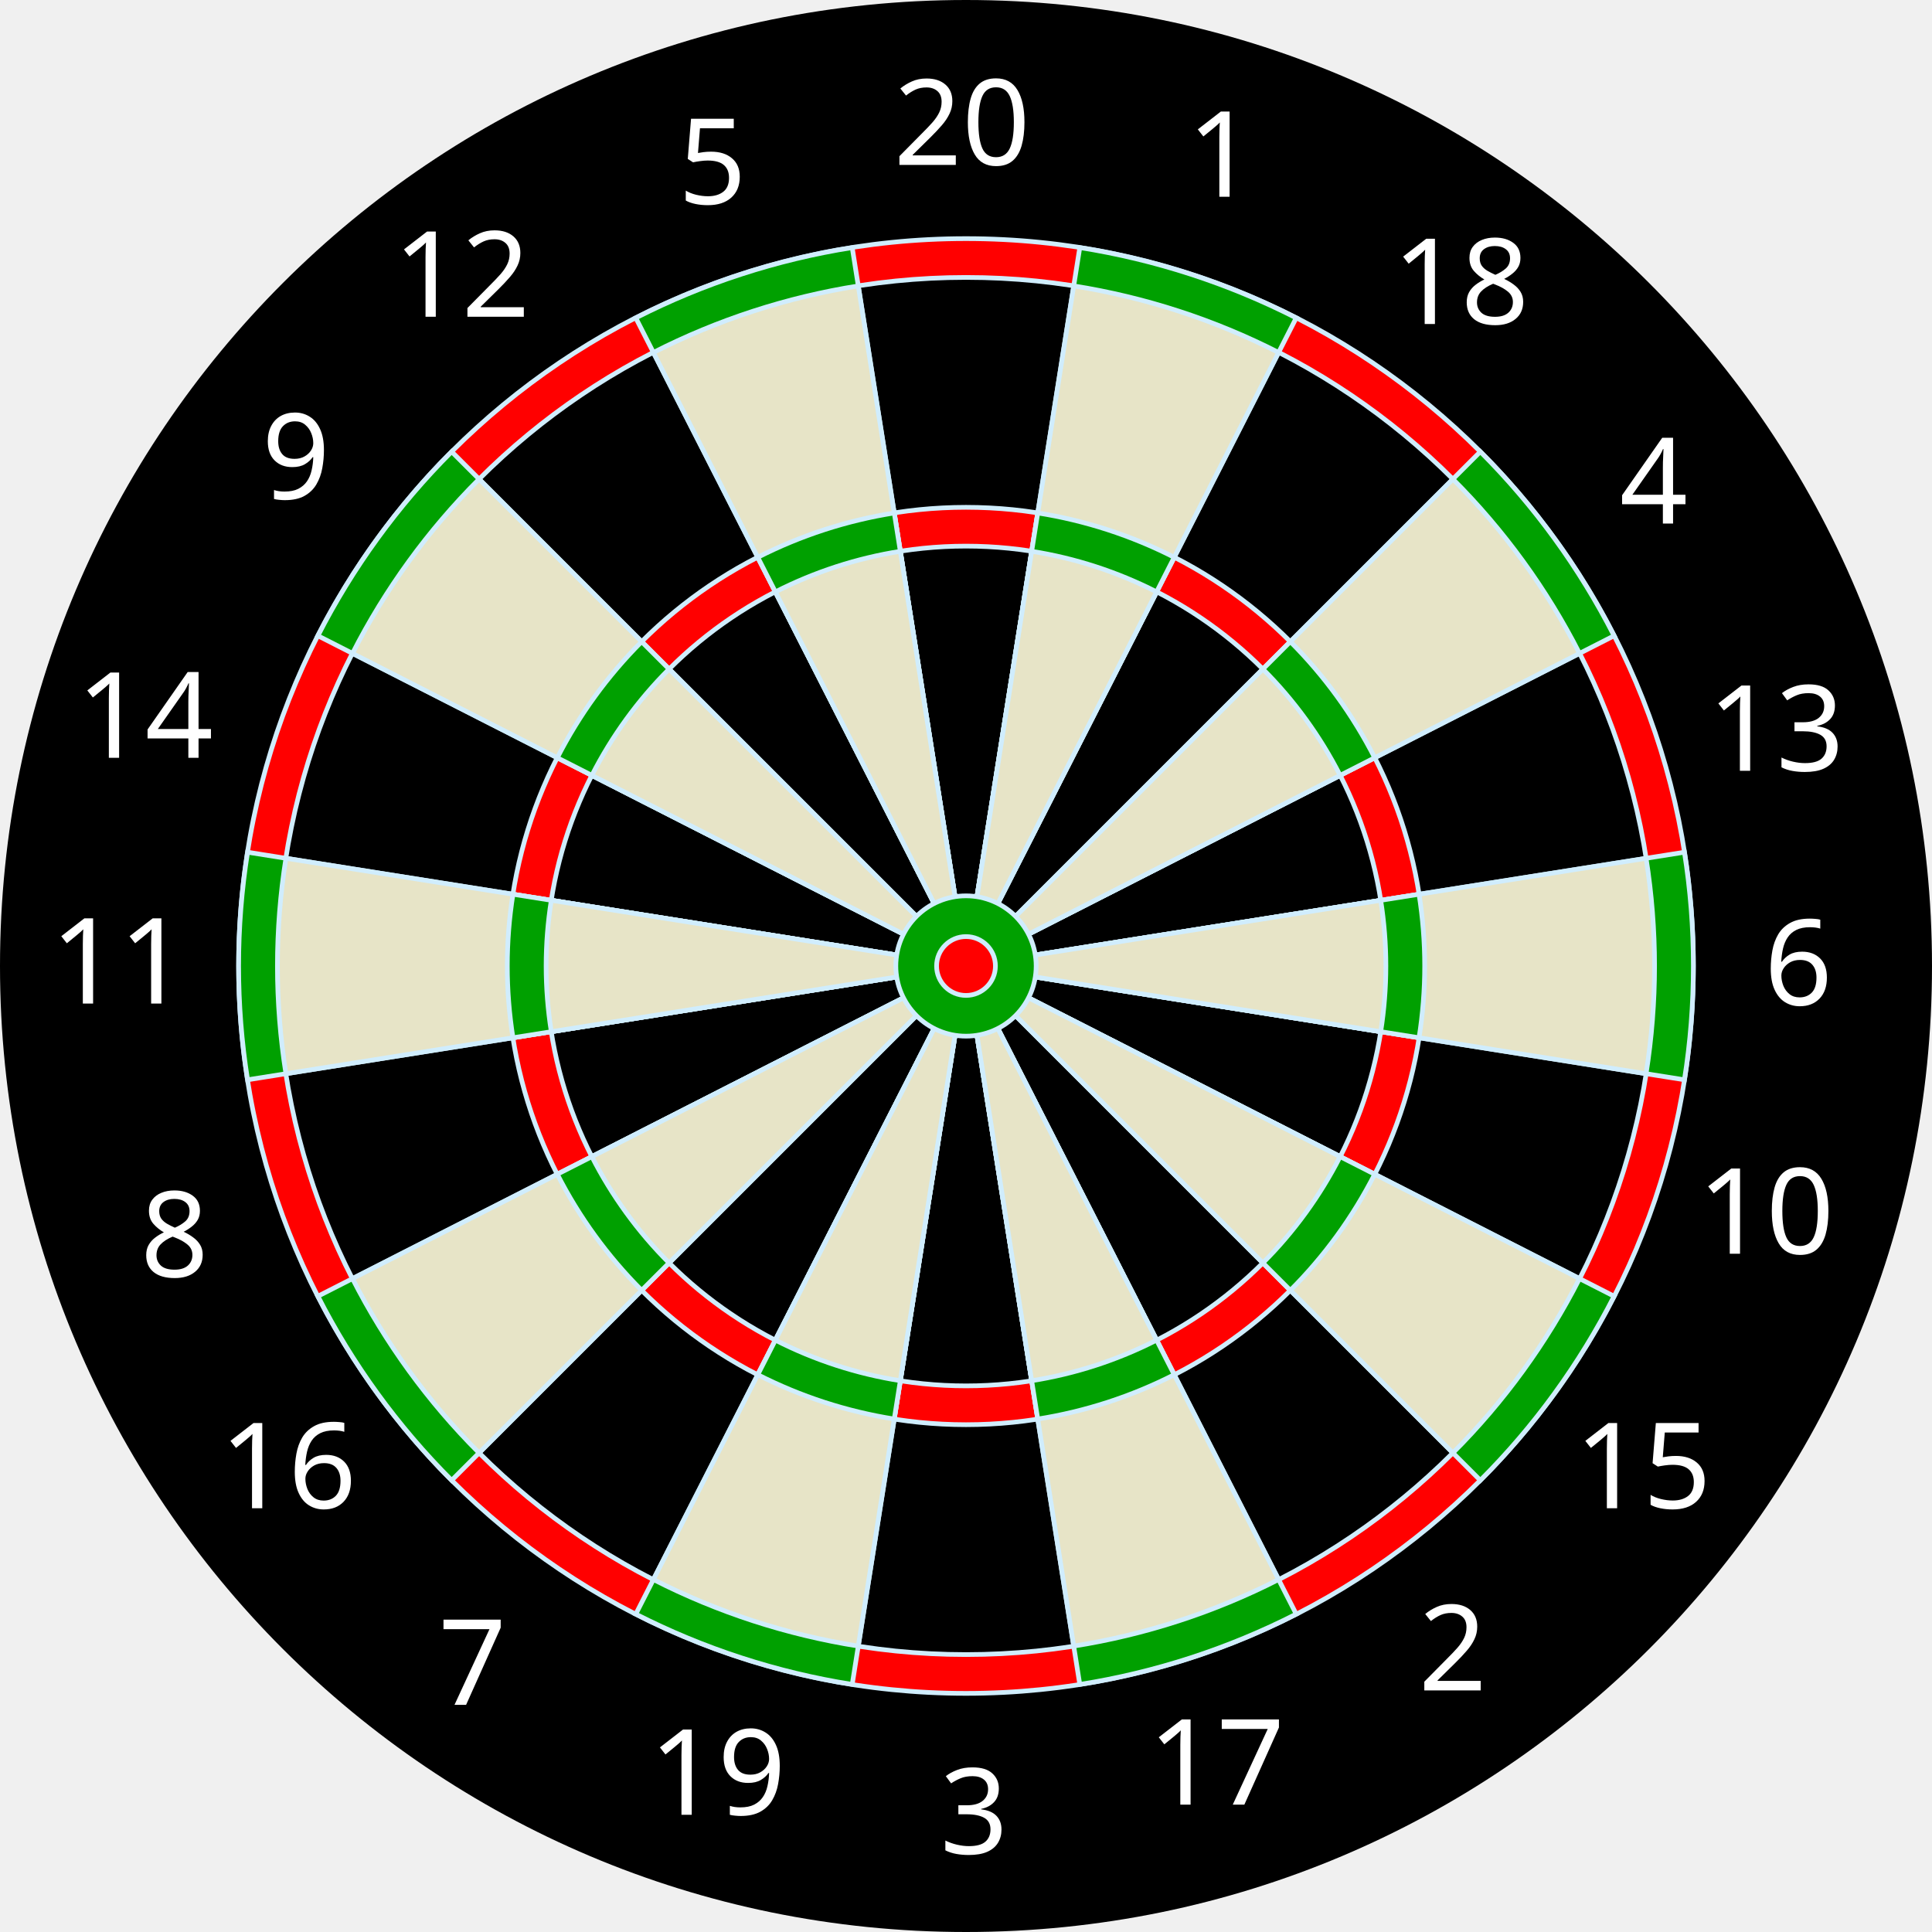
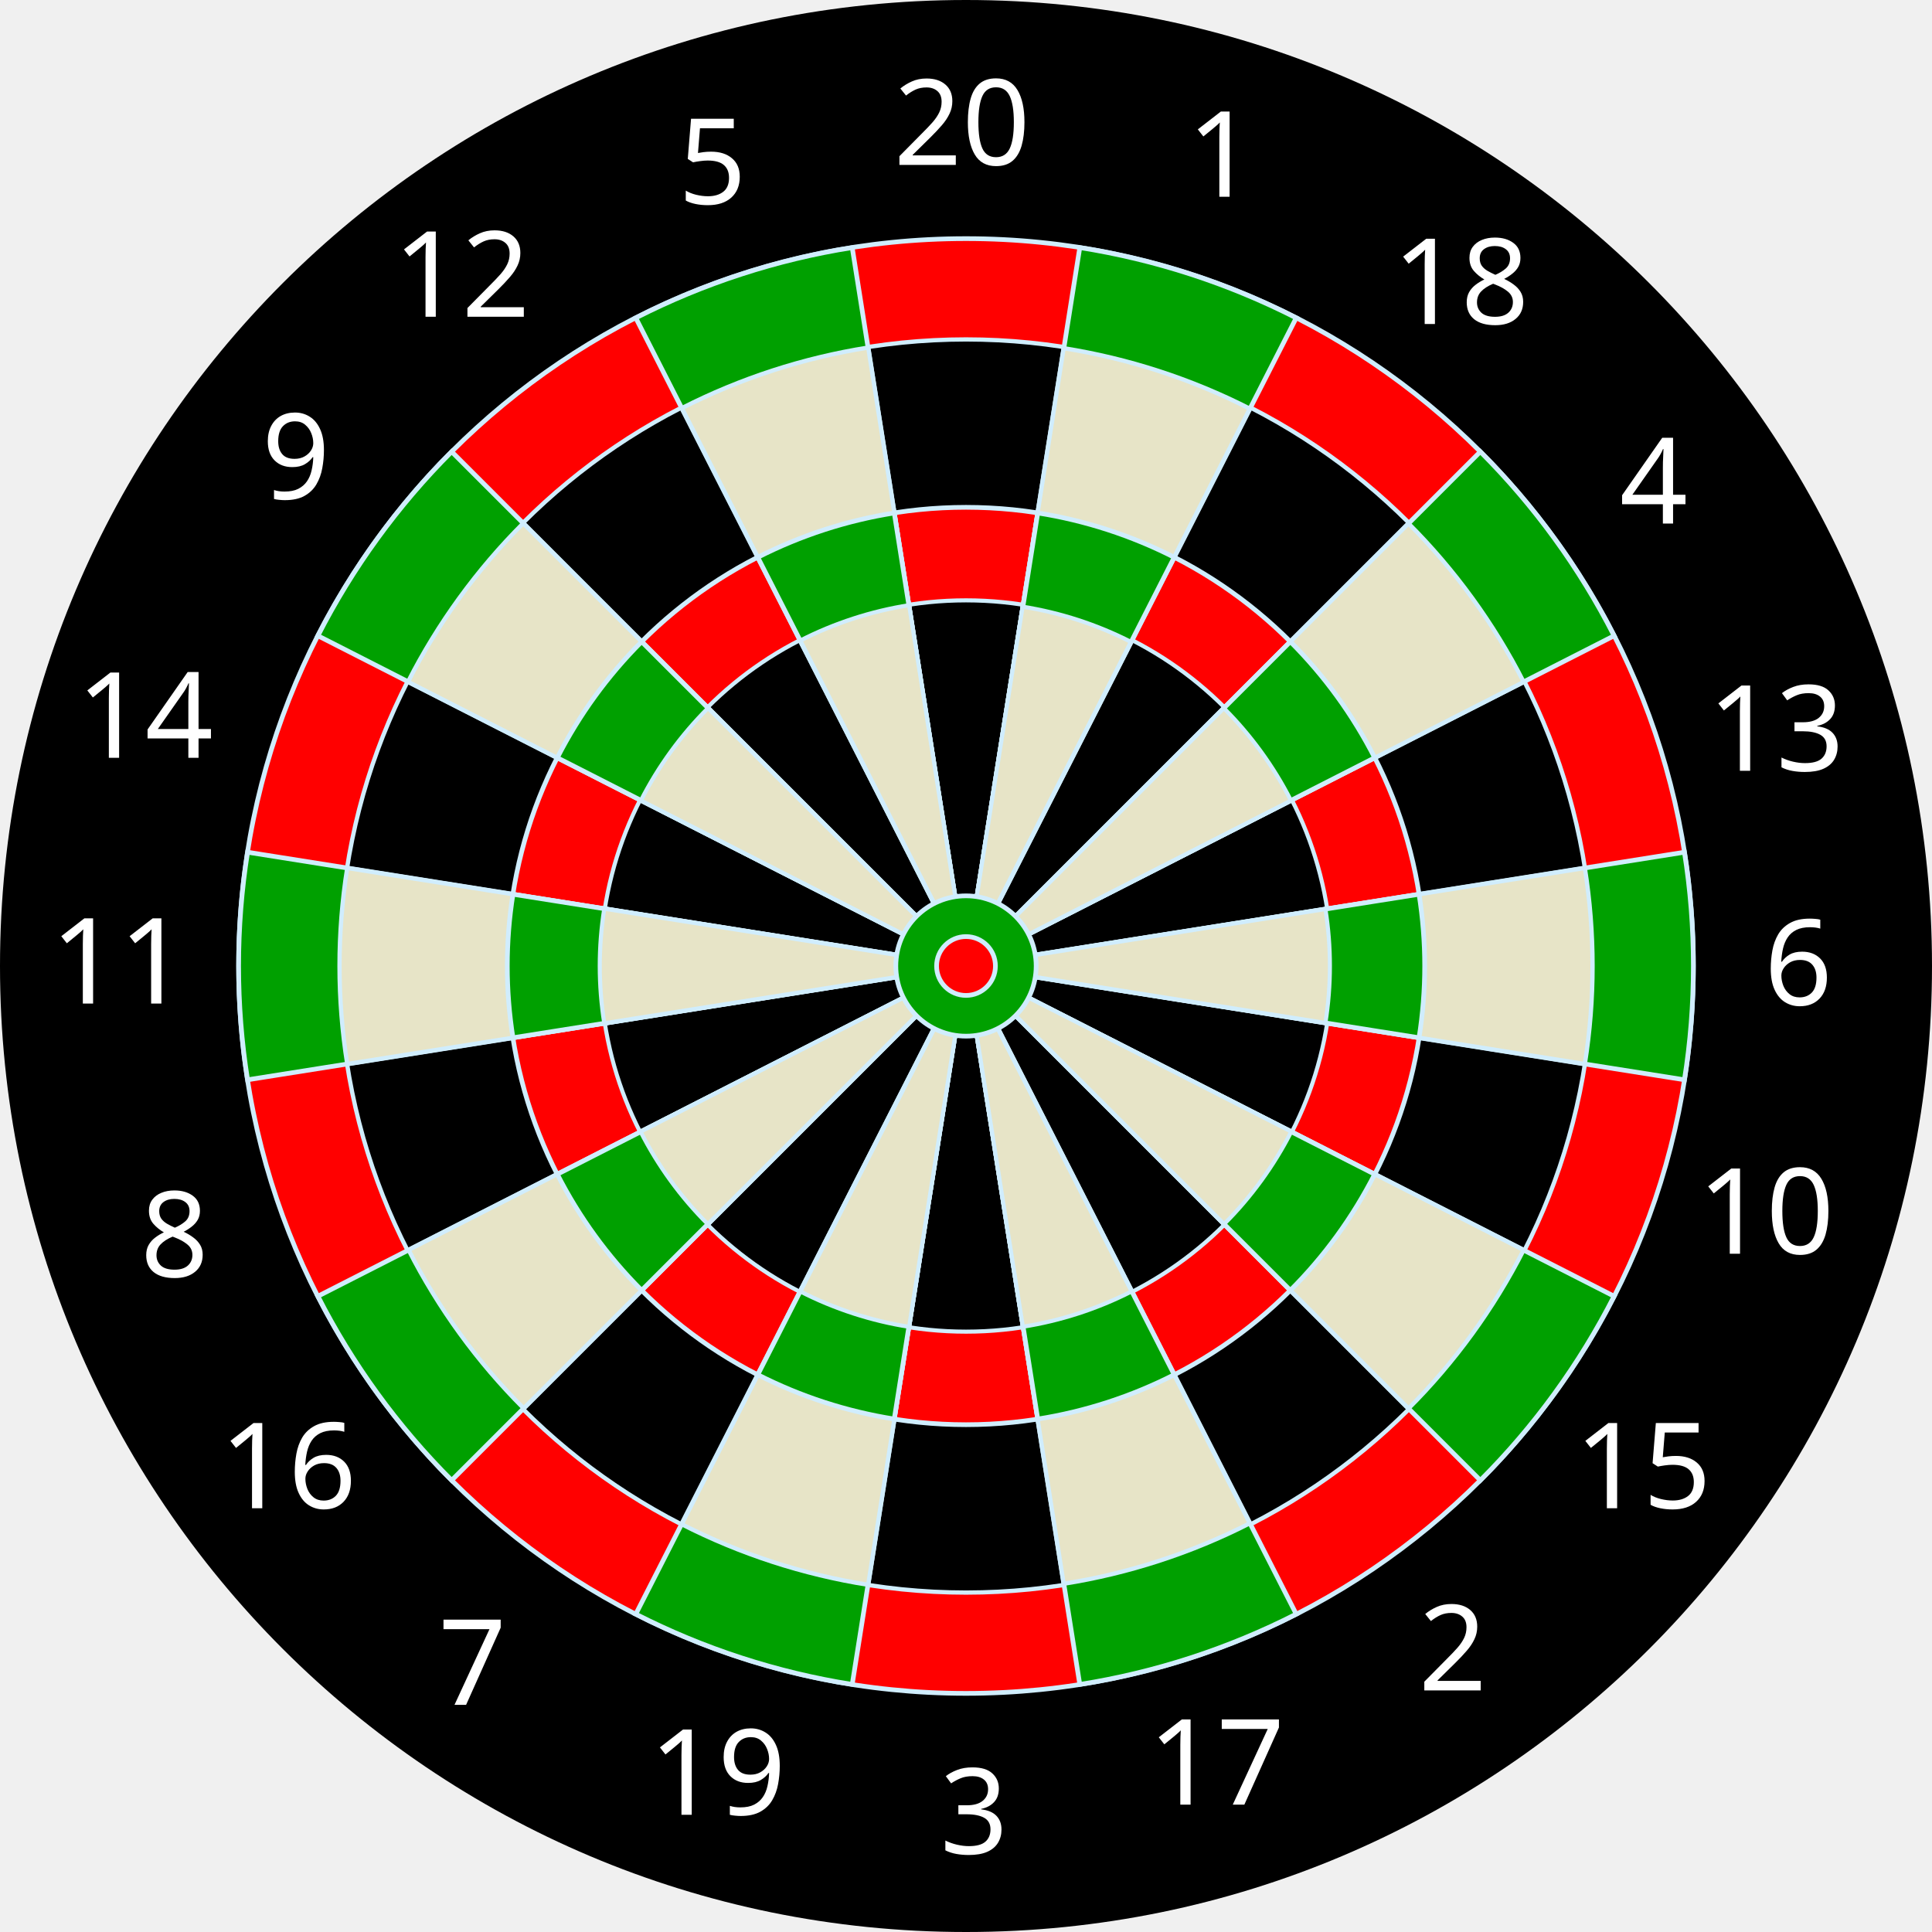
<svg xmlns="http://www.w3.org/2000/svg" version="1.0" width="453" height="453" id="svg5532">
  <defs id="defs5534">
    <marker refX="0" refY="0" orient="auto" id="Arrow2Send" style="overflow:visible">
      <path d="M 8.719,4.034 L -2.207,0.016 L 8.719,-4.002 C 6.973,-1.63 6.983,1.616 8.719,4.034 z" transform="matrix(-0.3,0,0,-0.3,1.5,0)" id="path9898" style="font-size:12px;fill:#62adff;fill-opacity:1;fill-rule:evenodd;stroke-width:0.625;stroke-linejoin:round" />
    </marker>
  </defs>
  <g transform="translate(-9.31263,-200.1479)" id="layer1">
    <g transform="translate(235.8126,426.6479)" id="Board">
      <g id="BaseBoard">
        <path d="M 226.5,0 A 226.5,226.5 0 1 1 -226.5,2.7737334e-14 A 226.5,226.5 0 1 1 226.5,-5.5474668e-14 z" id="path1307" style="opacity:1;fill:#000000;fill-opacity:1;fill-rule:evenodd;stroke:none;stroke-width:1.1;stroke-linecap:butt;stroke-linejoin:miter;stroke-miterlimit:4;stroke-dasharray:none;stroke-dashoffset:0;stroke-opacity:1" />
      </g>
      <g id="Inside Spider" style="stroke:#d0edfd;stroke-width:1.1;stroke-miterlimit:4;stroke-dasharray:none;stroke-opacity:1">
        <path d="M 170.55,0 A 170.55,170.55 0 1 1 -170.55,2.0885662e-14 A 170.55,170.55 0 1 1 170.55,-4.1771323e-14 z" id="DoubleRed" style="opacity:1;fill:#ff0000;fill-opacity:1;fill-rule:evenodd" />
-         <path d="M 161.45,0 A 161.45,161.45 0 1 1 -161.45,1.9771269e-14 A 161.45,161.45 0 1 1 161.45,-3.9542538e-14 z" id="path2195" style="opacity:1;fill:#000000;fill-opacity:1;fill-rule:evenodd" />
+         <path d="M 146.913,0 A 146.913,146.913 0 1 1 -146.913,0 146.913,146.913 0 1 1 146.913,0 Z" id="path2195" style="opacity:1;fill:#000000;fill-opacity:1;fill-rule:evenodd;stroke-width:1.001" />
        <path d="M 107.55,0 A 107.55,107.55 0 1 1 -107.55,1.3170642e-14 A 107.55,107.55 0 1 1 107.55,-2.6341283e-14 z" id="TrebleRed" style="opacity:1;fill:#ff0000;fill-opacity:1;fill-rule:evenodd" />
-         <path d="M 98.45,0 A 98.45,98.45 0 1 1 -98.45,1.2056249e-14 A 98.45,98.45 0 1 1 98.45,-2.4112498e-14 z" id="path2197" style="opacity:1;fill:#000000;fill-opacity:1;fill-rule:evenodd" />
+         <path d="M 85.735,0 A 85.735,85.735 0 1 1 -85.735,0 85.735,85.735 0 1 1 85.735,0 Z" id="path2197" style="opacity:1;fill:#000000;fill-opacity:1;fill-rule:evenodd;stroke-width:0.958" />
        <g id="GreenDoubleSpiders" style="opacity:1;fill:#00a000;fill-opacity:1;fill-rule:evenodd">
          <path d="M 170.55,0 A 170.55,170.55 0 0 1 162.203,52.703 L 0,0 z" transform="matrix(-0.45399,-0.891007,0.891007,-0.45399,0,0)" id="path4826" style="fill:#00a000;fill-opacity:1" />
          <path d="M 170.55,0 A 170.55,170.55 0 0 1 162.203,52.703 L 0,0 z" transform="matrix(-0.891006,-0.453991,0.453991,-0.891006,0,0)" id="path4830" style="fill:#00a000;fill-opacity:1" />
          <path d="M 170.55,0 A 170.55,170.55 0 0 1 162.203,52.703 L 0,0 z" transform="matrix(-0.987688,0.156434,-0.156434,-0.987688,0,0)" id="path4832" style="fill:#00a000;fill-opacity:1" />
          <path d="M 170.55,0 A 170.55,170.55 0 0 1 162.203,52.703 L 0,0 z" transform="matrix(-0.707107,0.707106,-0.707106,-0.707107,0,0)" id="path4834" style="fill:#00a000;fill-opacity:1" />
          <path d="M 170.55,0 A 170.55,170.55 0 0 1 162.203,52.703 L 0,0 z" transform="matrix(-0.156435,0.987688,-0.987688,-0.156435,0,0)" id="path4836" style="fill:#00a000;fill-opacity:1" />
          <path d="M 170.55,0 A 170.55,170.55 0 0 1 162.203,52.703 L 0,0 z" transform="matrix(0.45399,0.891007,-0.891007,0.45399,0,0)" id="path4838" style="fill:#00a000;fill-opacity:1" />
          <path d="M 170.55,0 A 170.55,170.55 0 0 1 162.203,52.703 L 0,0 z" transform="matrix(0.891006,0.453991,-0.453991,0.891006,0,0)" id="path4840" style="fill:#00a000;fill-opacity:1" />
          <path d="M 170.55,0 A 170.55,170.55 0 0 1 162.203,52.703 L 0,0 z" transform="matrix(0.987688,-0.156434,0.156434,0.987688,0,0)" id="path4842" style="fill:#00a000;fill-opacity:1" />
          <path d="M 170.55,0 A 170.55,170.55 0 0 1 162.203,52.703 L 0,0 z" transform="matrix(0.707107,-0.707106,0.707106,0.707107,0,0)" id="path4844" style="fill:#00a000;fill-opacity:1" />
          <path d="M 170.55,0 A 170.55,170.55 0 0 1 162.203,52.703 L 0,0 z" transform="matrix(0.156435,-0.987688,0.987688,0.156435,0,0)" id="path4846" style="fill:#00a000;fill-opacity:1" />
        </g>
        <g id="g4876" style="opacity:1;fill:#e7e4c7;fill-opacity:1;fill-rule:evenodd">
-           <path d="M 161.45,0 A 161.45,161.45 0 0 1 153.548,49.891 L 0,0 z" transform="matrix(-0.45399,-0.891007,0.891007,-0.45399,0,0)" id="path4878" />
-           <path d="M 161.45,0 A 161.45,161.45 0 0 1 153.548,49.891 L 0,0 z" transform="matrix(-0.891006,-0.453991,0.453991,-0.891006,0,0)" id="path4880" />
-           <path d="M 161.45,0 A 161.45,161.45 0 0 1 153.548,49.891 L 0,0 z" transform="matrix(-0.987688,0.156434,-0.156434,-0.987688,0,0)" id="path4882" />
-           <path d="M 161.45,0 A 161.45,161.45 0 0 1 153.548,49.891 L 0,0 z" transform="matrix(-0.707107,0.707106,-0.707106,-0.707107,0,0)" id="path4884" />
-           <path d="M 161.45,0 A 161.45,161.45 0 0 1 153.548,49.891 L 0,0 z" transform="matrix(-0.156435,0.987688,-0.987688,-0.156435,0,0)" id="path4886" />
-           <path d="M 161.45,0 A 161.45,161.45 0 0 1 153.548,49.891 L 0,0 z" transform="matrix(0.45399,0.891007,-0.891007,0.45399,0,0)" id="path4888" />
-           <path d="M 161.45,0 A 161.45,161.45 0 0 1 153.548,49.891 L 0,0 z" transform="matrix(0.891006,0.453991,-0.453991,0.891006,0,0)" id="path4890" />
-           <path d="M 161.45,0 A 161.45,161.45 0 0 1 153.548,49.891 L 0,0 z" transform="matrix(0.987688,-0.156434,0.156434,0.987688,0,0)" id="path4892" />
-           <path d="M 161.45,0 A 161.45,161.45 0 0 1 153.548,49.891 L 0,0 z" transform="matrix(0.707107,-0.707106,0.707106,0.707107,0,0)" id="path4894" />
-           <path d="M 161.45,0 A 161.45,161.45 0 0 1 153.548,49.891 L 0,0 z" transform="matrix(0.156435,-0.987688,0.987688,0.156435,0,0)" id="path4896" />
+           <path d="m -66.615,-130.813 a 146.84,146.84 0 0 1 43.693,-14.197 L 0.049,0.023 Z" id="path4878" style="stroke-width:1" />
+           <path d="m -130.832,-66.636 a 146.876,146.876 0 0 1 27.011,-37.177 L 0.035,0.044 Z" id="path4880" style="stroke-width:1.001" />
+           <path d="m -145.084,22.98 a 146.9,146.9 3.563 0 1 2e-5,-45.96 L 0.008,-5.8949186e-6 Z" id="path4882" style="stroke-width:1.001" />
+           <path d="M -103.719,103.71 A 146.731,146.731 84.345 0 1 -130.703,66.57 L 0.035,-0.045 Z" id="path4884" style="stroke-width:1" />
+           <path d="M -22.936,145.097 A 146.928,146.928 3.563 0 1 -66.655,130.892 L 0.049,-0.022 Z" id="path4886" style="stroke-width:1.001" />
+           <path d="m 66.541,130.67 a 146.68,146.68 84.345 0 1 -43.645,14.181 L -0.05,-0.023 Z" id="path4888" style="stroke-width:0.999" />
+           <path d="M 130.751,66.594 A 146.785,146.785 0 0 1 103.757,103.748 L -0.035,-0.045 Z" id="path4890" style="stroke-width:1" />
+           <path d="m 145.104,-22.982 a 146.913,146.913 0 0 1 -2e-5,45.964 L 0,5.8734336e-6 Z" id="path4892" style="stroke-width:1.001" />
+           <path d="m 103.763,-103.754 a 146.793,146.793 0 0 1 26.995,37.156 L -0.035,0.044 Z" id="path4894" style="stroke-width:1" />
+           <path d="m 22.897,-144.858 a 146.687,146.687 0 0 1 43.647,14.182 L -0.05,0.023 Z" id="path4896" style="stroke-width:0.999" />
        </g>
        <g id="GreenTrebleSpiders" style="opacity:1;fill:#00a000;fill-opacity:1;fill-rule:evenodd">
          <path d="M 107.55,0 A 107.55,107.55 0 0 1 102.286,33.235 L 0,0 z" transform="matrix(-0.45399,-0.891007,0.891007,-0.45399,0,0)" id="path4856" />
          <path d="M 107.55,0 A 107.55,107.55 0 0 1 102.286,33.235 L 0,0 z" transform="matrix(-0.891006,-0.453991,0.453991,-0.891006,0,0)" id="path4858" />
          <path d="M 107.55,0 A 107.55,107.55 0 0 1 102.286,33.235 L 0,0 z" transform="matrix(-0.987688,0.156434,-0.156434,-0.987688,0,0)" id="path4860" />
          <path d="M 107.55,0 A 107.55,107.55 0 0 1 102.286,33.235 L 0,0 z" transform="matrix(-0.707107,0.707106,-0.707106,-0.707107,0,0)" id="path4862" />
          <path d="M 107.55,0 A 107.55,107.55 0 0 1 102.286,33.235 L 0,0 z" transform="matrix(-0.156435,0.987688,-0.987688,-0.156435,0,0)" id="path4864" />
          <path d="M 107.55,0 A 107.55,107.55 0 0 1 102.286,33.235 L 0,0 z" transform="matrix(0.45399,0.891007,-0.891007,0.45399,0,0)" id="path4866" />
          <path d="M 107.55,0 A 107.55,107.55 0 0 1 102.286,33.235 L 0,0 z" transform="matrix(0.891006,0.453991,-0.453991,0.891006,0,0)" id="path4868" />
          <path d="M 107.55,0 A 107.55,107.55 0 0 1 102.286,33.235 L 0,0 z" transform="matrix(0.987688,-0.156434,0.156434,0.987688,0,0)" id="path4870" />
-           <path d="M 107.55,0 A 107.55,107.55 0 0 1 102.286,33.235 L 0,0 z" transform="matrix(0.707107,-0.707106,0.707106,0.707107,0,0)" id="path4872" />
+           <path d="M 107.55,0 A 107.55,107.55 0 0 1 102.286,33.235 L 0,0 z" id="path4872" transform="matrix(0.707107,-0.707106,0.707106,0.707107,0,0)" />
          <path d="M 107.55,0 A 107.55,107.55 0 0 1 102.286,33.235 L 0,0 z" transform="matrix(0.156435,-0.987688,0.987688,0.156435,0,0)" id="path4874" />
        </g>
        <g id="g5771" style="opacity:1;fill:#e7e4c7;fill-opacity:1;fill-rule:evenodd">
-           <path d="M 98.45,0 A 98.45,98.45 0 0 1 93.632,30.423 L 0,0 z" transform="matrix(-0.45399,-0.891007,0.891007,-0.45399,0,0)" id="path5773" style="fill:#e7e4c7;fill-opacity:1" />
-           <path d="M 98.45,0 A 98.45,98.45 0 0 1 93.632,30.423 L 0,0 z" transform="matrix(-0.891006,-0.453991,0.453991,-0.891006,0,0)" id="path5775" style="fill:#e7e4c7;fill-opacity:1" />
-           <path d="M 98.45,0 A 98.45,98.45 0 0 1 93.632,30.423 L 0,0 z" transform="matrix(-0.987688,0.156434,-0.156434,-0.987688,0,0)" id="path5777" style="fill:#e7e4c7;fill-opacity:1" />
-           <path d="M 98.45,0 A 98.45,98.45 0 0 1 93.632,30.423 L 0,0 z" transform="matrix(-0.707107,0.707106,-0.707106,-0.707107,0,0)" id="path5779" style="fill:#e7e4c7;fill-opacity:1" />
-           <path d="M 98.45,0 A 98.45,98.45 0 0 1 93.632,30.423 L 0,0 z" transform="matrix(-0.156435,0.987688,-0.987688,-0.156435,0,0)" id="path5781" style="fill:#e7e4c7;fill-opacity:1" />
-           <path d="M 98.45,0 A 98.45,98.45 0 0 1 93.632,30.423 L 0,0 z" transform="matrix(0.45399,0.891007,-0.891007,0.45399,0,0)" id="path5783" style="fill:#e7e4c7;fill-opacity:1" />
-           <path d="M 98.45,0 A 98.45,98.45 0 0 1 93.632,30.423 L 0,0 z" transform="matrix(0.891006,0.453991,-0.453991,0.891006,0,0)" id="path5785" style="fill:#e7e4c7;fill-opacity:1" />
-           <path d="M 98.45,0 A 98.45,98.45 0 0 1 93.632,30.423 L 0,0 z" transform="matrix(0.987688,-0.156434,0.156434,0.987688,0,0)" id="path5787" style="fill:#e7e4c7;fill-opacity:1" />
-           <path d="M 98.45,0 A 98.45,98.45 0 0 1 93.632,30.423 L 0,0 z" transform="matrix(0.707107,-0.707106,0.707106,0.707107,0,0)" id="path5789" style="fill:#e7e4c7;fill-opacity:1" />
-           <path d="M 98.45,0 A 98.45,98.45 0 0 1 93.632,30.423 L 0,0 z" transform="matrix(0.156435,-0.987688,0.987688,0.156435,0,0)" id="path5791" style="fill:#e7e4c7;fill-opacity:1" />
+           <path d="m -38.834,-76.322 a 85.694,85.694 0 0 1 25.499,-8.285 L 0.07,0.032 Z" id="path5773" style="fill:#e7e4c7;fill-opacity:1;stroke-width:0.957" />
+           <path d="m -76.229,-38.803 a 85.611,85.611 82.982 0 1 15.744,-21.669 L 0.051,0.064 Z" id="path5775" style="fill:#e7e4c7;fill-opacity:1;stroke-width:0.957" />
+           <path d="m -84.816,13.435 a 85.884,85.884 88.977 0 1 1.1e-5,-26.87 L 0.011,-5.1174552e-6 Z" id="path5777" style="fill:#e7e4c7;fill-opacity:1;stroke-width:0.96" />
+           <path d="M -60.542,60.529 A 85.691,85.691 0 0 1 -76.301,38.839 L 0.05,-0.064 Z" id="path5779" style="fill:#e7e4c7;fill-opacity:1;stroke-width:0.957" />
+           <path d="M -13.336,84.609 A 85.696,85.696 1.788 0 1 -38.835,76.323 L 0.07,-0.032 Z" id="path5781" style="fill:#e7e4c7;fill-opacity:1;stroke-width:0.957" />
+           <path d="M 38.823,76.301 A 85.671,85.671 0 0 1 13.331,84.584 L -0.071,-0.032 Z" id="path5783" style="fill:#e7e4c7;fill-opacity:1;stroke-width:0.957" />
+           <path d="M 76.276,38.827 A 85.663,85.663 28.155 0 1 60.522,60.509 L -0.051,-0.064 Z" id="path5785" style="fill:#e7e4c7;fill-opacity:1;stroke-width:0.957" />
+           <path d="m 84.275,-13.35 a 85.337,85.337 0 0 1 -1.1e-5,26.699 L -0.011,5.3402359e-6 Z" id="path5787" style="fill:#e7e4c7;fill-opacity:1;stroke-width:0.953" />
+           <path d="m 60.463,-60.45 a 85.58,85.58 22.5 0 1 15.738,21.662 L -0.051,0.064 Z" id="path5789" style="fill:#e7e4c7;fill-opacity:1;stroke-width:0.956" />
+           <path d="m 13.277,-84.248 a 85.332,85.332 0 0 1 25.391,8.25 L -0.072,0.033 Z" id="path5791" style="fill:#e7e4c7;fill-opacity:1;stroke-width:0.953" />
        </g>
        <path d="M 16.45,0 A 16.45,16.45 0 1 1 -16.45,2.0144775e-15 A 16.45,16.45 0 1 1 16.45,-4.0289551e-15 z" id="path5939" style="opacity:1;fill:#00a000;fill-opacity:1;fill-rule:evenodd" />
        <path d="M 6.9,0 A 6.9,6.9 0 1 1 -6.9,8.449784e-16 A 6.9,6.9 0 1 1 6.9,-1.6899568e-15 z" id="path5944" style="opacity:1;fill:#ff0000;fill-opacity:1;fill-rule:evenodd" />
      </g>
      <g id="BoardNumbers" style="font-size:28px;font-style:normal;font-variant:normal;font-weight:normal;font-stretch:normal;text-align:start;line-height:100%;writing-mode:lr-tb;text-anchor:start;fill:#ffffff;fill-opacity:1;font-family:Sans">
        <text x="-16.952" y="-187.825" id="text6007" xml:space="preserve">
          <tspan x="-16.952" y="-187.825" id="tspan6009">20</tspan>
        </text>
        <text x="51.872" y="-180.366" id="text6895" xml:space="preserve">
          <tspan x="51.872" y="-180.366" id="tspan6897">1</tspan>
        </text>
        <text x="100.015" y="-150.531" id="text6903" xml:space="preserve">
          <tspan x="100.015" y="-150.531" id="tspan6907">18</tspan>
        </text>
        <text x="153.243" y="-103.744" id="text6911" xml:space="preserve">
          <tspan x="153.243" y="-103.744" id="tspan6913">4</tspan>
        </text>
        <text x="173.925" y="-45.77" id="text6915" xml:space="preserve">
          <tspan x="173.925" y="-45.77" id="tspan6917">13</tspan>
        </text>
        <text x="187.147" y="9.154" id="text6966" xml:space="preserve">
          <tspan x="187.147" y="9.154" id="tspan6968">6</tspan>
          <tspan x="187.147" y="37.154" id="tspan6970" />
        </text>
        <text x="171.551" y="67.468" id="text6923" xml:space="preserve">
          <tspan x="171.551" y="67.468" id="tspan6925">10</tspan>
        </text>
        <text x="142.733" y="127.138" id="text6927" xml:space="preserve">
          <tspan x="142.733" y="127.138" id="tspan6929">15</tspan>
        </text>
        <text x="106.118" y="169.856" id="text6931" xml:space="preserve">
          <tspan x="106.118" y="169.856" id="tspan6933">2</tspan>
        </text>
        <text x="42.718" y="196.64" id="text6975" xml:space="preserve">
          <tspan x="42.718" y="196.64" id="tspan6977">17</tspan>
        </text>
        <text x="-6.103" y="208.167" id="text6979" xml:space="preserve">
          <tspan x="-6.103" y="208.167" id="tspan6981">3</tspan>
        </text>
        <text x="-74.248" y="199.013" id="text6983" xml:space="preserve">
          <tspan x="-74.248" y="199.013" id="tspan6985">19</tspan>
        </text>
        <text x="-123.747" y="173.246" id="text6987" xml:space="preserve">
          <tspan x="-123.747" y="173.246" id="tspan6989">7</tspan>
        </text>
        <text x="-174.942" y="127.138" id="text6991" xml:space="preserve">
          <tspan x="-174.942" y="127.138" id="tspan6993">16</tspan>
        </text>
        <text x="-193.589" y="72.892" id="text6995" xml:space="preserve">
          <tspan x="-193.589" y="72.892" id="tspan6997">8</tspan>
        </text>
        <text x="-214.609" y="8.815" id="text7011" xml:space="preserve">
          <tspan x="-214.609" y="8.815" id="tspan7013">11</tspan>
        </text>
        <text x="-208.506" y="-48.821" id="text7015" xml:space="preserve">
          <tspan x="-208.506" y="-48.821" id="tspan7017">14</tspan>
        </text>
        <text x="-165.11" y="-109.508" id="text7019" xml:space="preserve">
          <tspan x="-165.11" y="-109.508" id="tspan7021">9</tspan>
        </text>
        <text x="-134.258" y="-152.226" id="text7023" xml:space="preserve">
          <tspan x="-134.258" y="-152.226" id="tspan7025">12</tspan>
        </text>
        <text x="-67.468" y="-178.671" id="text7027" xml:space="preserve">
          <tspan x="-67.468" y="-178.671" id="tspan7029">5</tspan>
        </text>
      </g>
    </g>
  </g>
</svg>
